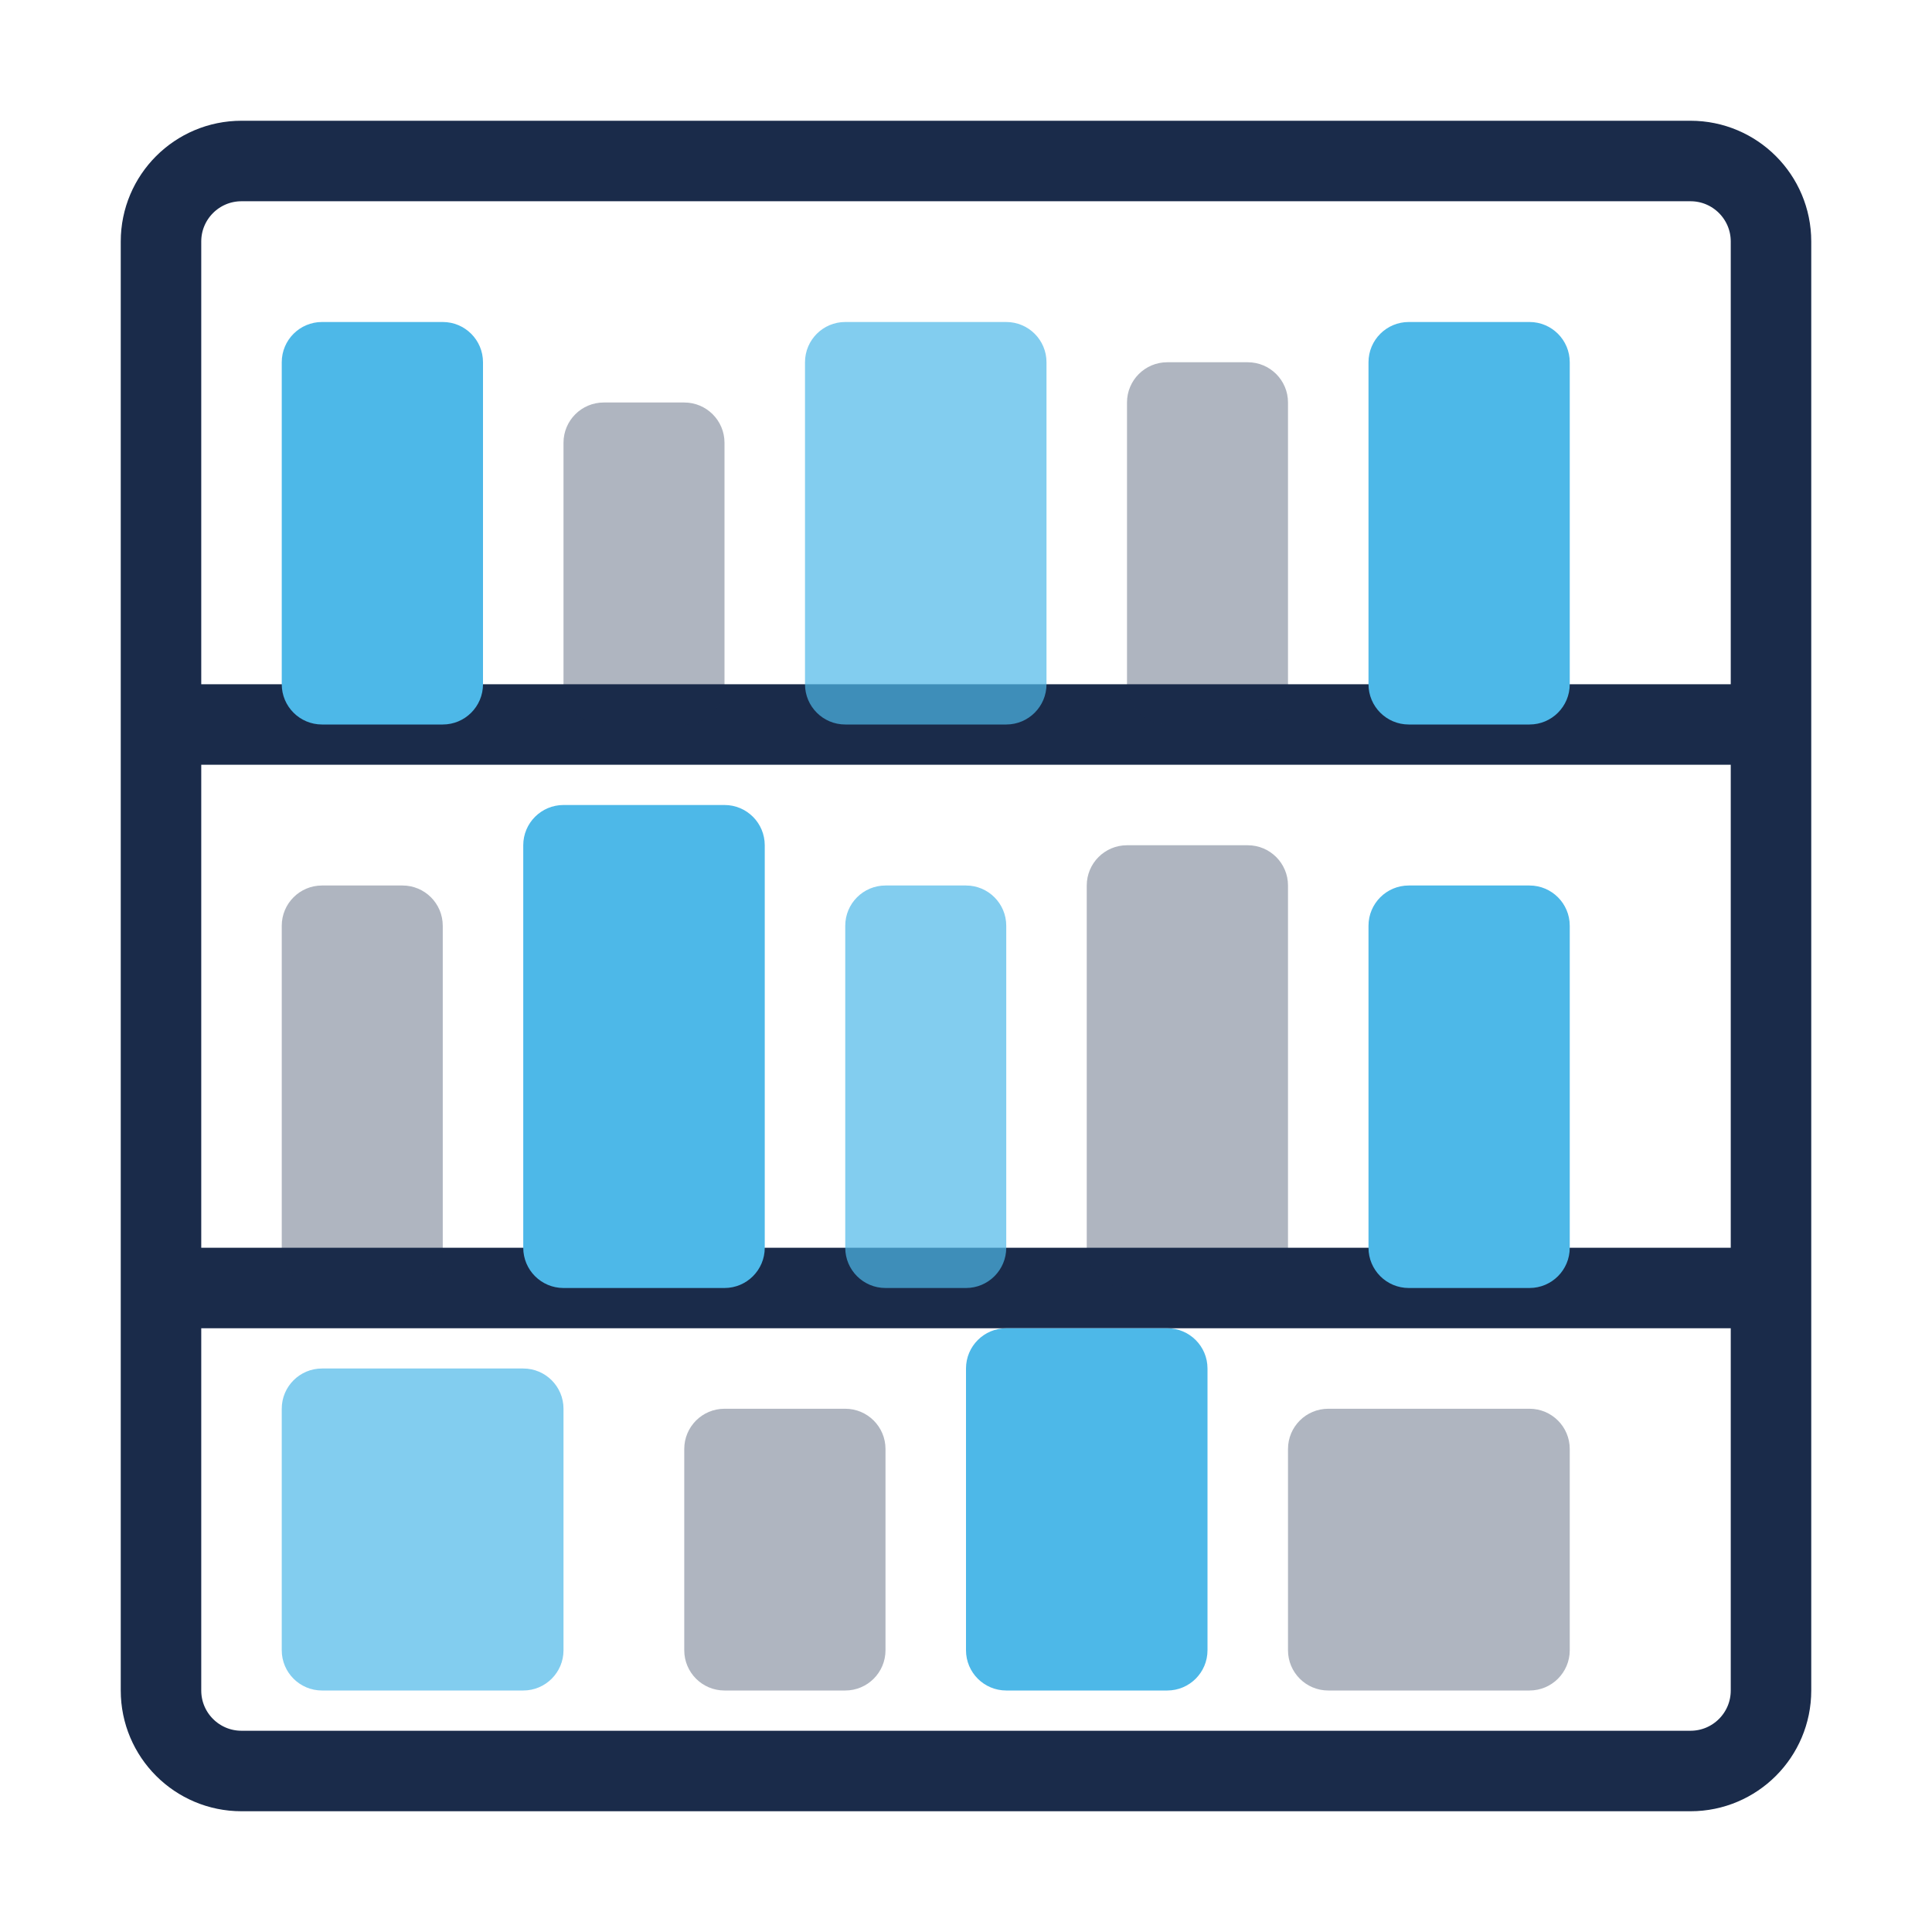
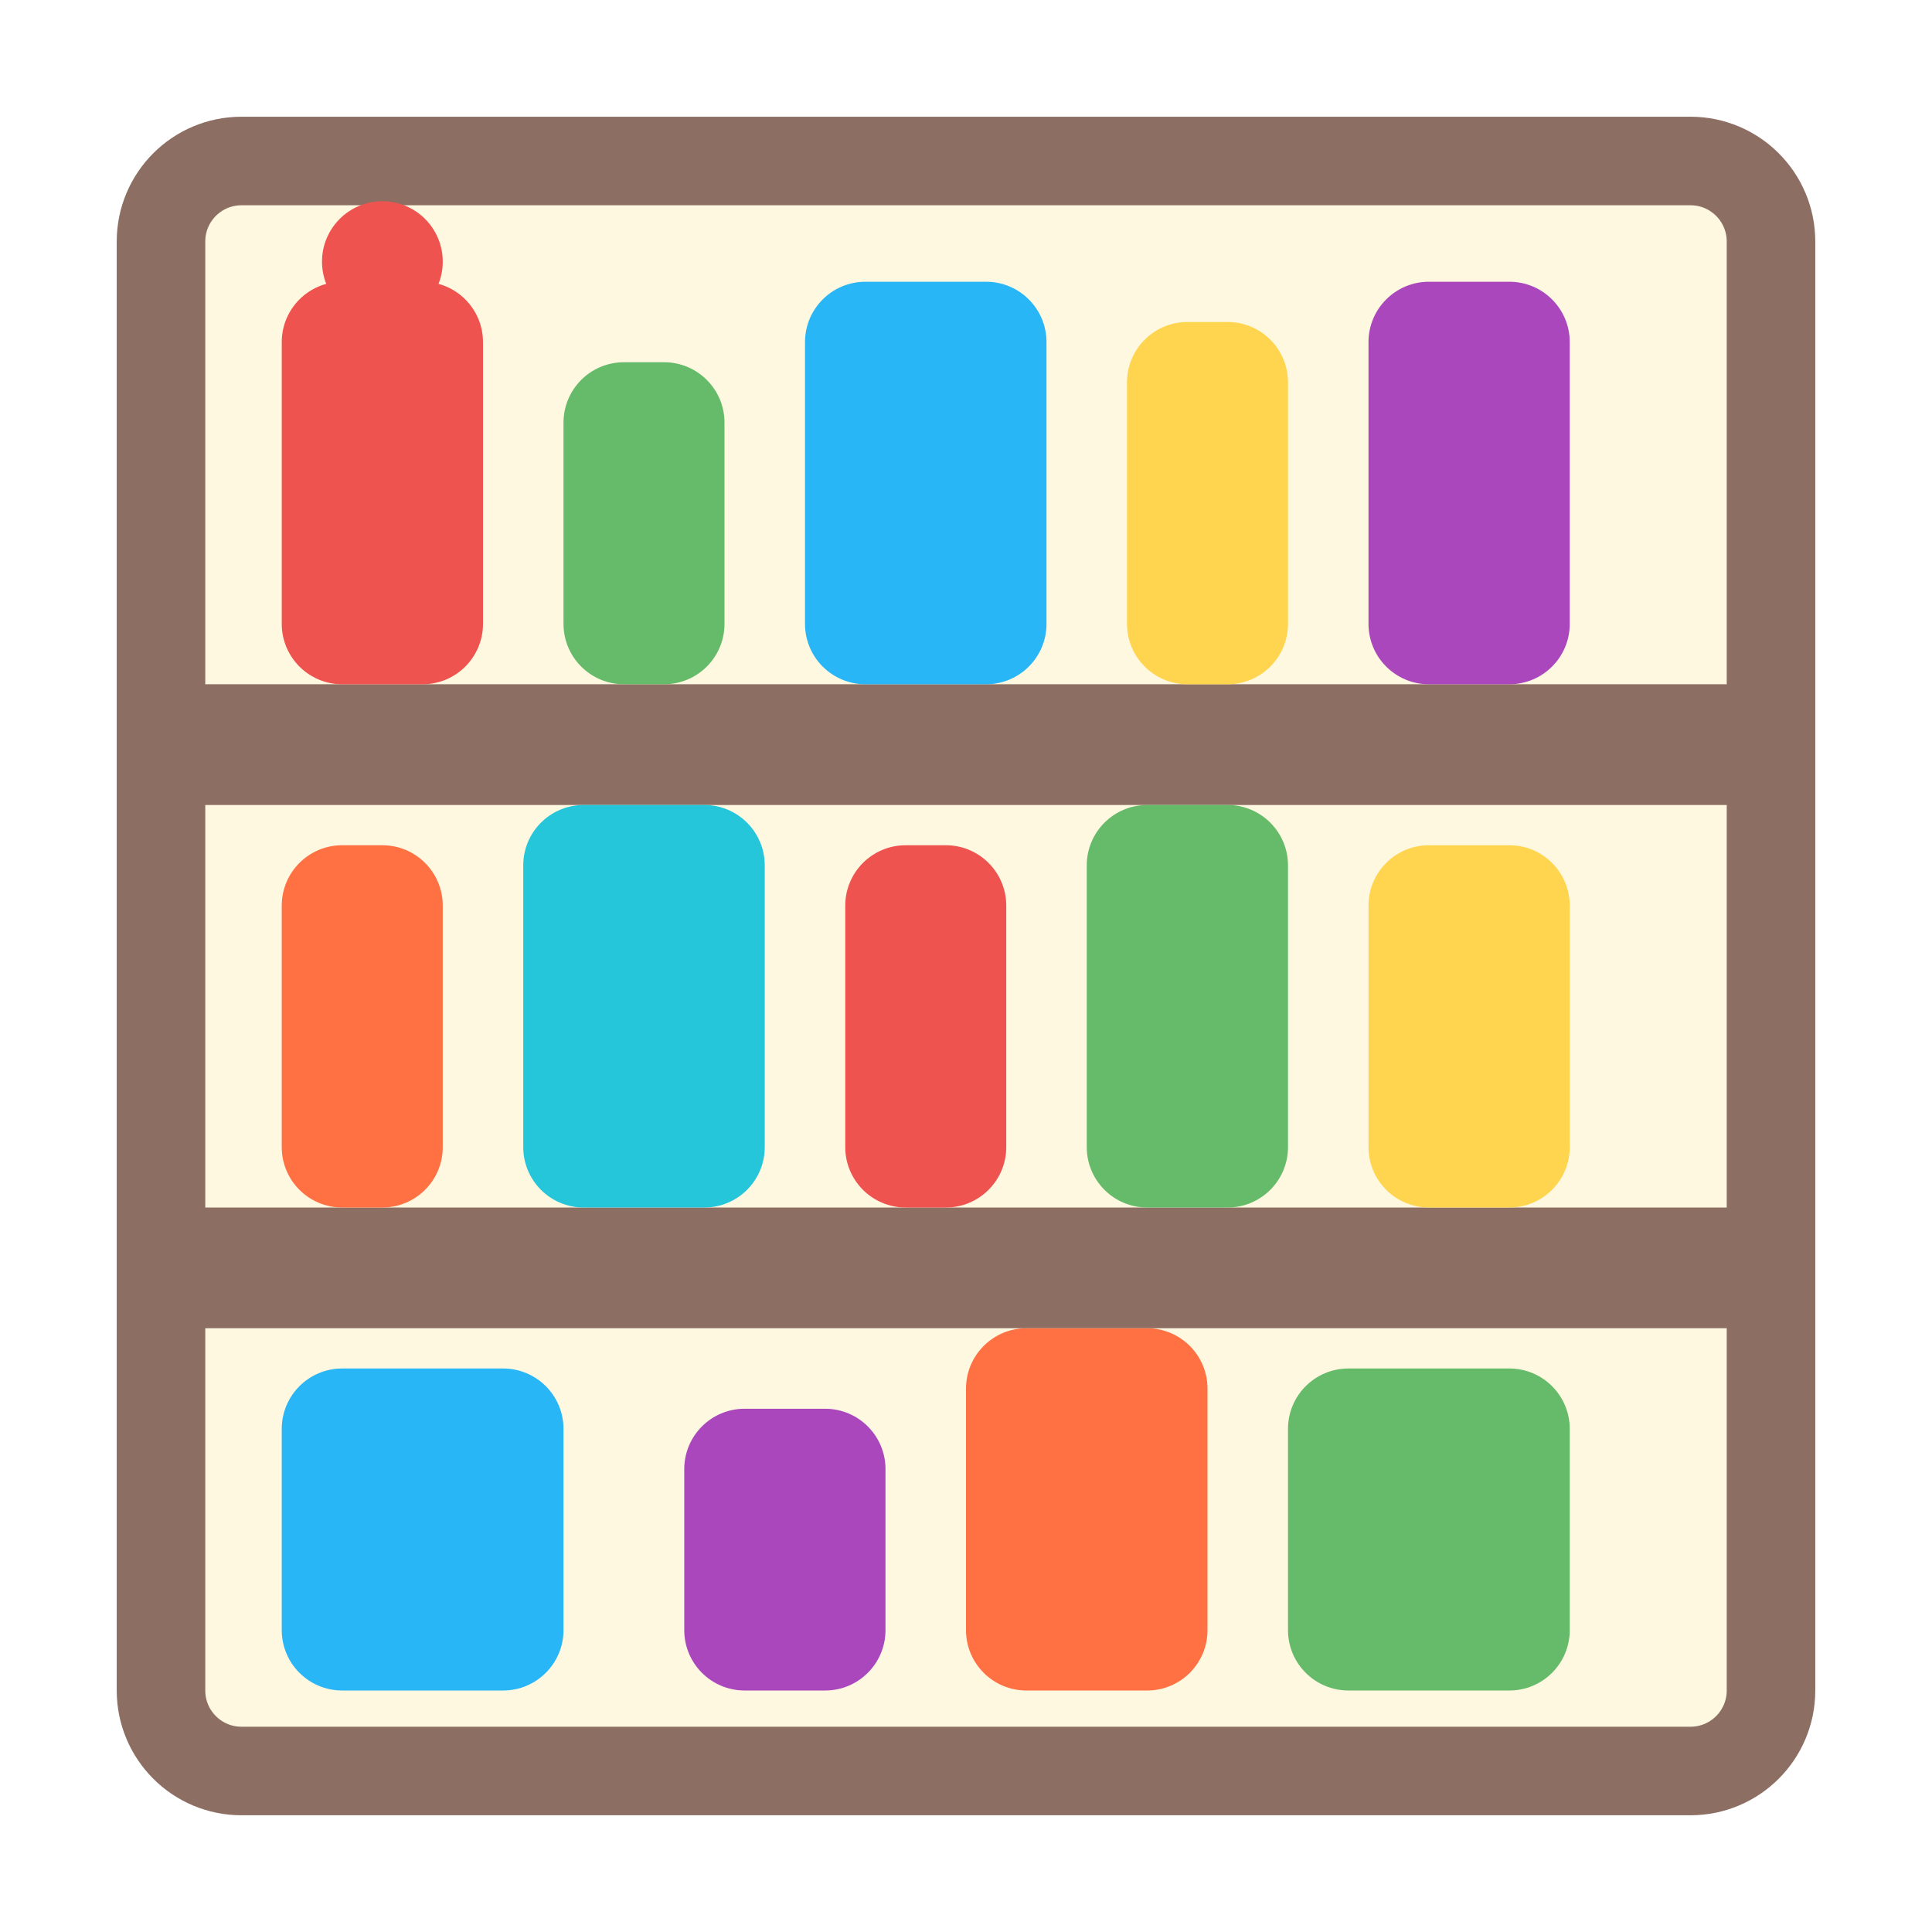
<svg xmlns="http://www.w3.org/2000/svg" viewBox="0 0 48 48" width="48" height="48">
-   <rect x="4" y="4" width="40" height="40" rx="2" fill="none" stroke="#1a2b4a" stroke-width="2" />
-   <line x1="4" y1="18" x2="44" y2="18" stroke="#1a2b4a" stroke-width="2" />
-   <line x1="4" y1="32" x2="44" y2="32" stroke="#1a2b4a" stroke-width="2" />
-   <rect x="7" y="8" width="5" height="10" rx="1" fill="#4db8e8" />
-   <rect x="14" y="10" width="4" height="8" rx="1" fill="#1a2b4a" opacity="0.35" />
-   <rect x="20" y="8" width="6" height="10" rx="1" fill="#4db8e8" opacity="0.7" />
-   <rect x="28" y="9" width="4" height="9" rx="1" fill="#1a2b4a" opacity="0.35" />
-   <rect x="34" y="8" width="5" height="10" rx="1" fill="#4db8e8" />
-   <rect x="7" y="22" width="4" height="10" rx="1" fill="#1a2b4a" opacity="0.35" />
-   <rect x="13" y="20" width="6" height="12" rx="1" fill="#4db8e8" />
-   <rect x="21" y="22" width="4" height="10" rx="1" fill="#4db8e8" opacity="0.7" />
-   <rect x="27" y="21" width="5" height="11" rx="1" fill="#1a2b4a" opacity="0.35" />
-   <rect x="34" y="22" width="5" height="10" rx="1" fill="#4db8e8" />
-   <rect x="7" y="34" width="7" height="8" rx="1" fill="#4db8e8" opacity="0.7" />
-   <rect x="17" y="35" width="5" height="7" rx="1" fill="#1a2b4a" opacity="0.35" />
-   <rect x="24" y="33" width="6" height="9" rx="1" fill="#4db8e8" />
-   <rect x="32" y="35" width="7" height="7" rx="1" fill="#1a2b4a" opacity="0.35" />
+   <rect x="4" y="4" width="40" height="40" rx="2" fill="#FFF8E1" stroke="#8D6E63" stroke-width="2.2" />
+   <rect x="4" y="17" width="40" height="3" rx="1" fill="#8D6E63" />
+   <rect x="4" y="30" width="40" height="3" rx="1" fill="#8D6E63" />
+   <rect x="7" y="7" width="5" height="10" rx="1.5" fill="#EF5350" />
+   <circle cx="9.5" cy="6.5" r="1.5" fill="#EF5350" />
+   <rect x="14" y="9" width="4" height="8" rx="1.5" fill="#66BB6A" />
+   <rect x="20" y="7" width="6" height="10" rx="1.5" fill="#29B6F6" />
+   <rect x="28" y="8" width="4" height="9" rx="1.5" fill="#FFD54F" />
+   <rect x="34" y="7" width="5" height="10" rx="1.5" fill="#AB47BC" />
+   <rect x="7" y="21" width="4" height="9" rx="1.5" fill="#FF7043" />
+   <rect x="13" y="20" width="6" height="10" rx="1.5" fill="#26C6DA" />
+   <rect x="21" y="21" width="4" height="9" rx="1.5" fill="#EF5350" />
+   <rect x="27" y="20" width="5" height="10" rx="1.5" fill="#66BB6A" />
+   <rect x="34" y="21" width="5" height="9" rx="1.5" fill="#FFD54F" />
+   <rect x="7" y="34" width="7" height="8" rx="1.5" fill="#29B6F6" />
+   <rect x="17" y="35" width="5" height="7" rx="1.5" fill="#AB47BC" />
+   <rect x="24" y="33" width="6" height="9" rx="1.5" fill="#FF7043" />
+   <rect x="32" y="34" width="7" height="8" rx="1.5" fill="#66BB6A" />
</svg>
